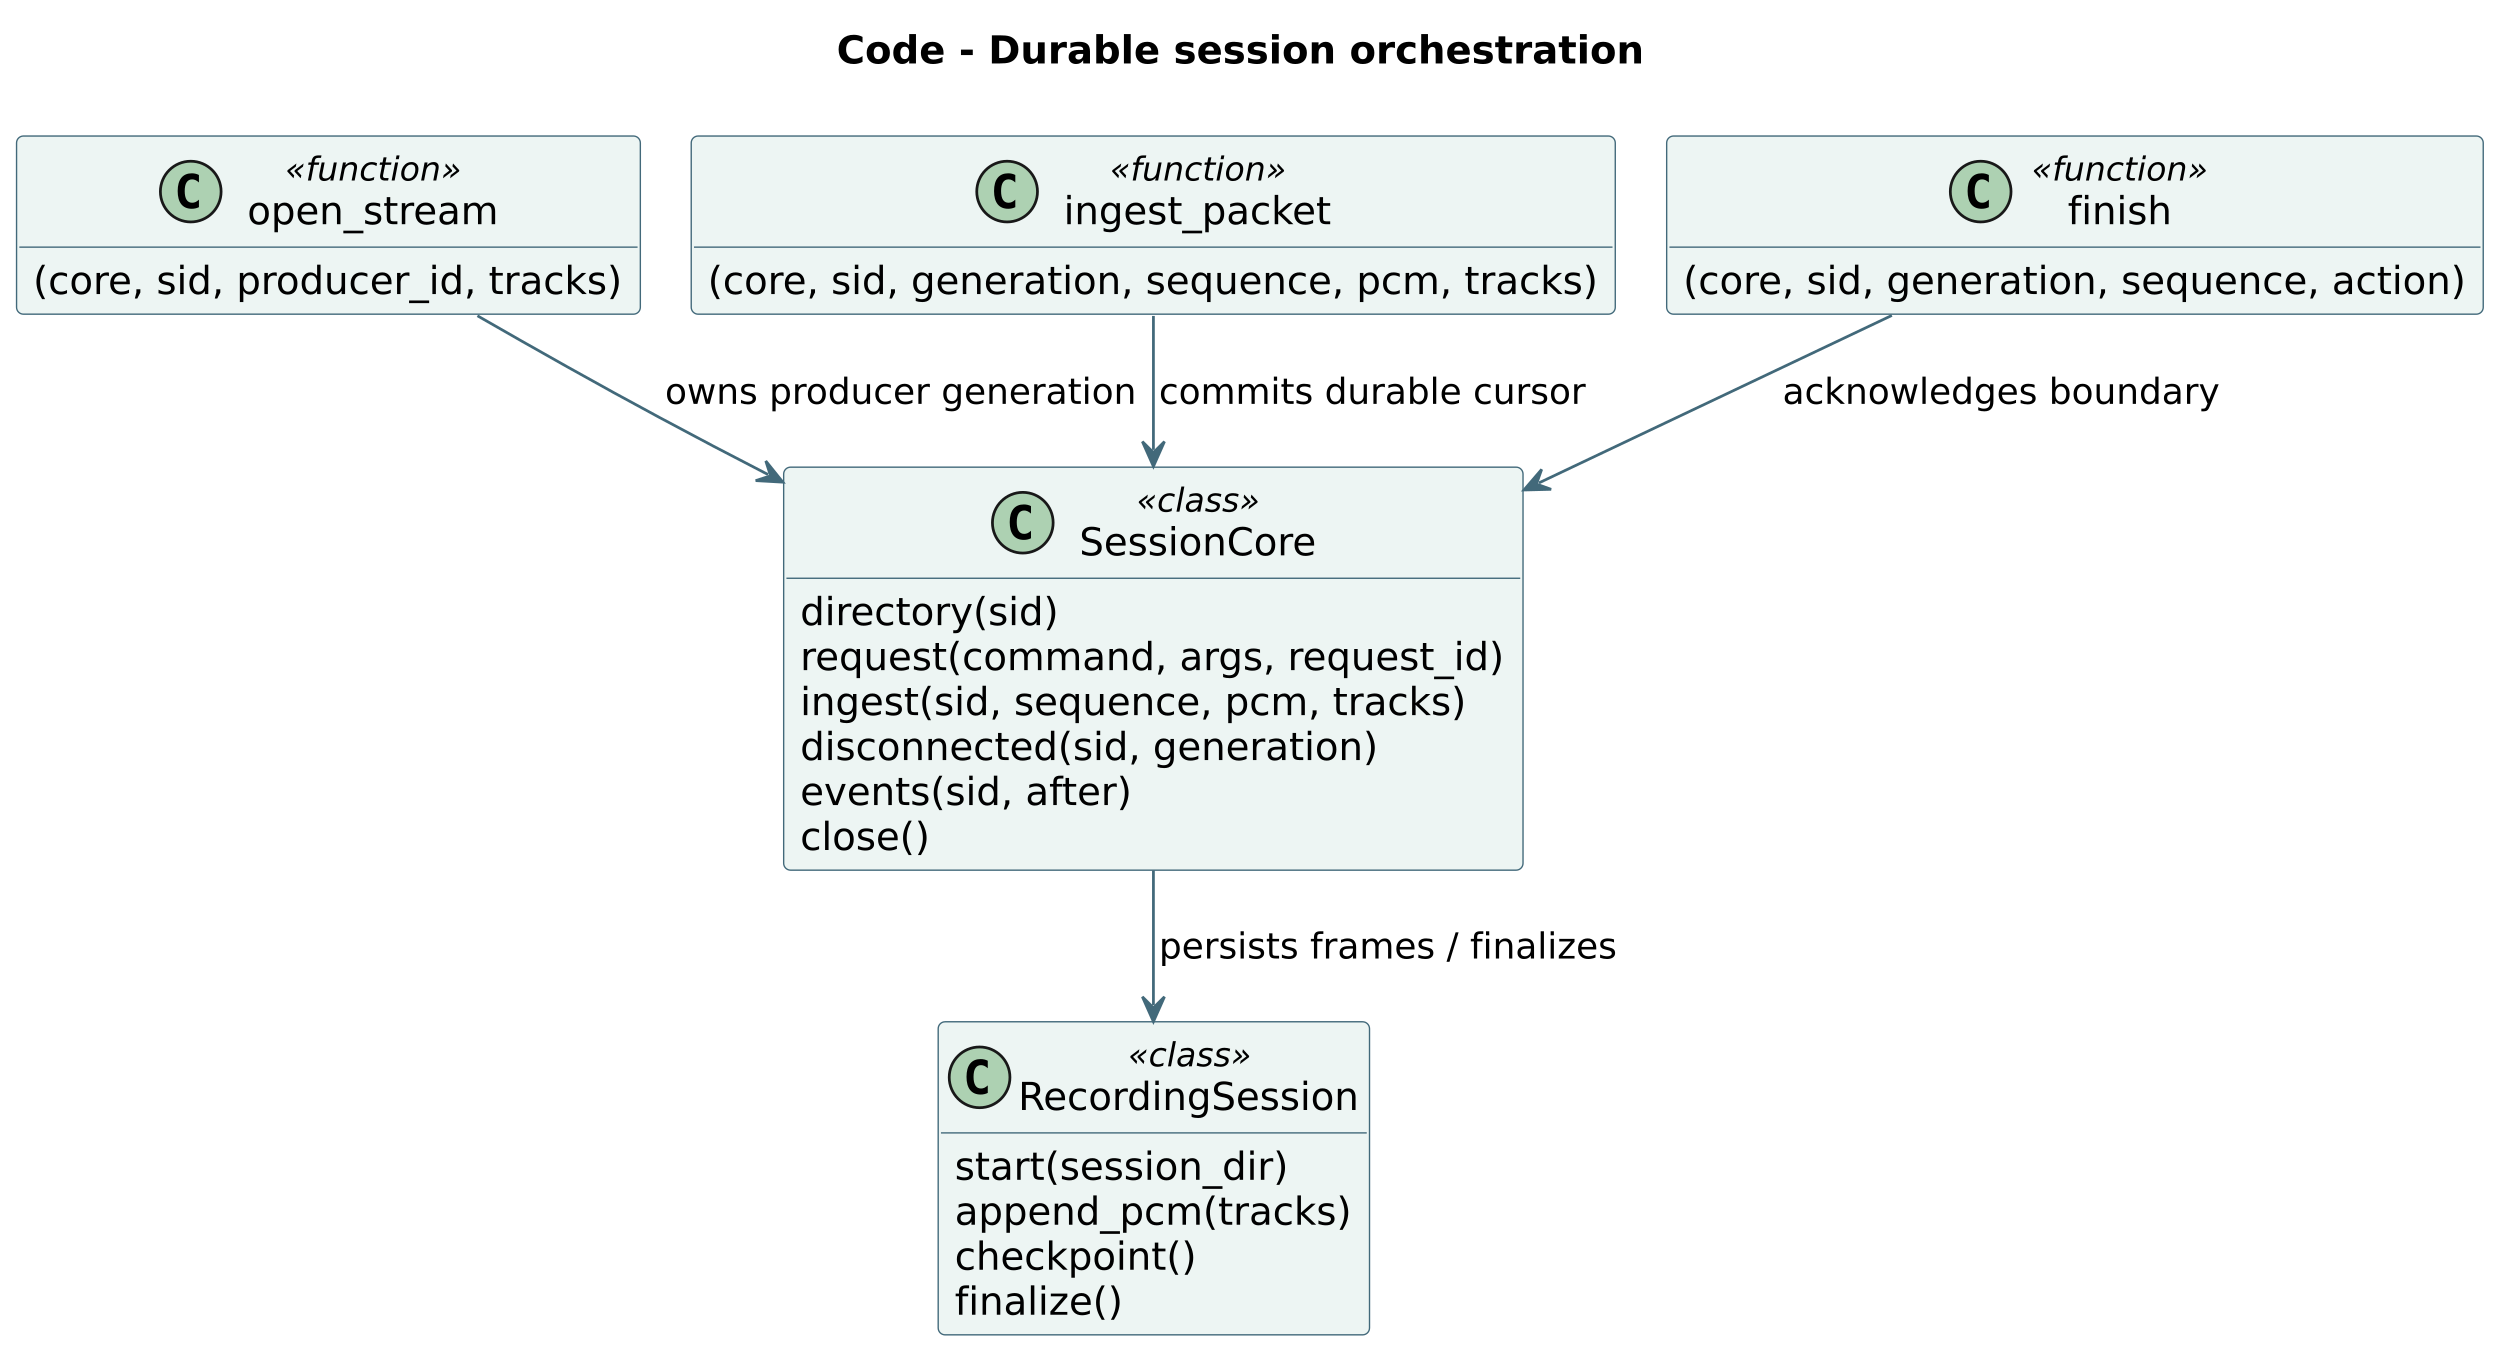
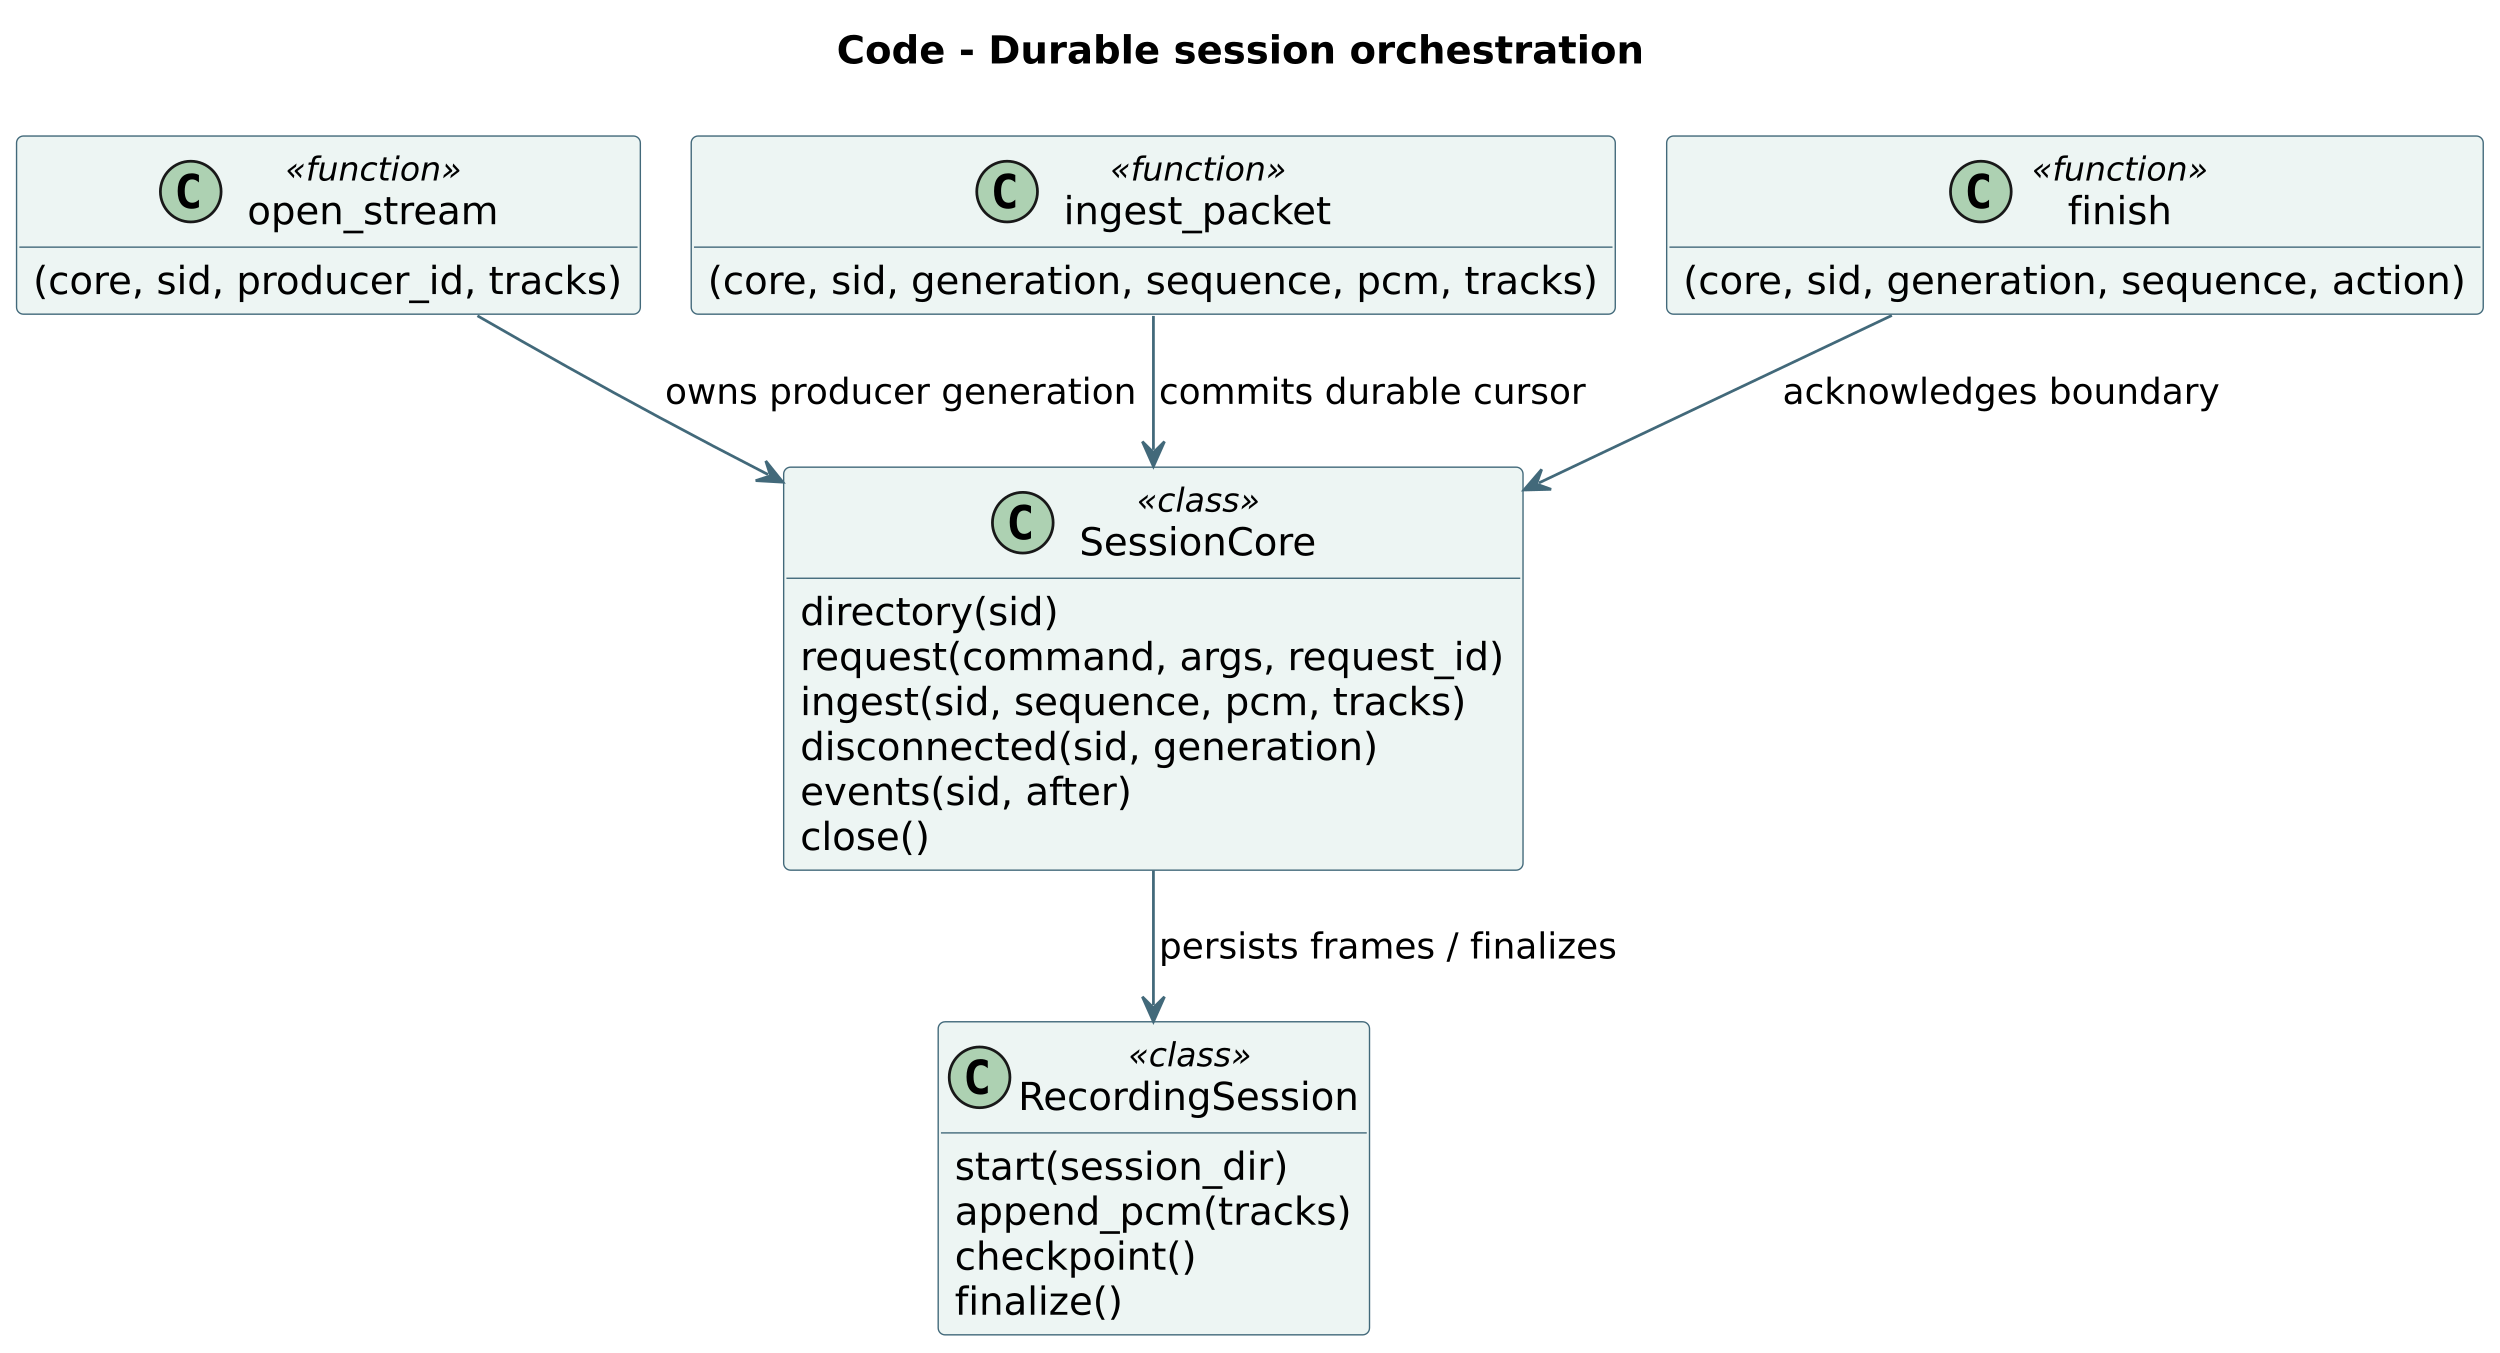
<svg xmlns="http://www.w3.org/2000/svg" xmlns:xlink="http://www.w3.org/1999/xlink" contentStyleType="text/css" data-diagram-type="CLASS" height="490px" preserveAspectRatio="none" style="width:906px;height:490px;background:#FFFFFF;" version="1.1" viewBox="0 0 906 490" width="906px" zoomAndPan="magnify">
  <defs />
  <g>
    <g class="title" data-source-line="9">
      <text fill="#000000" font-family="DejaVu Sans" font-size="14" font-weight="bold" lengthAdjust="spacing" textLength="292.585" x="303.207" y="22.995">Code - Durable session orchestration</text>
    </g>
    <g class="entity" data-qualified-name="SessionCore" data-source-line="10" id="ent0002">
      <a href="https://github.com/JasonLn0711/project_aura/blob/main/src/aura/session_core.py#L78" target="_top" title="https://github.com/JasonLn0711/project_aura/blob/main/src/aura/session_core.py#L78" xlink:actuate="onRequest" xlink:href="https://github.com/JasonLn0711/project_aura/blob/main/src/aura/session_core.py#L78" xlink:show="new" xlink:title="https://github.com/JasonLn0711/project_aura/blob/main/src/aura/session_core.py#L78" xlink:type="simple">
        <rect fill="#EDF5F3" height="146.047" rx="2.5" ry="2.5" style="stroke:#42697A;stroke-width:0.5;" width="267.944" x="284" y="169.297" />
        <ellipse cx="370.659" cy="189.43" fill="#ADD1B2" rx="11" ry="11" style="stroke:#181818;stroke-width:1;" />
        <path d="M373.628,195.07 Q373.05,195.367 372.409,195.508 Q371.769,195.664 371.065,195.664 Q368.565,195.664 367.237,194.023 Q365.925,192.367 365.925,189.242 Q365.925,186.117 367.237,184.461 Q368.565,182.805 371.065,182.805 Q371.769,182.805 372.409,182.961 Q373.065,183.117 373.628,183.414 L373.628,186.133 Q373.003,185.555 372.409,185.289 Q371.815,185.008 371.19,185.008 Q369.847,185.008 369.159,186.086 Q368.472,187.148 368.472,189.242 Q368.472,191.336 369.159,192.414 Q369.847,193.477 371.19,193.477 Q371.815,193.477 372.409,193.211 Q373.003,192.93 373.628,192.352 L373.628,195.07 Z " fill="#000000" />
-         <text fill="#000000" font-family="DejaVu Sans" font-size="12" font-style="italic" lengthAdjust="spacing" textLength="44.602" x="411.921" y="185.435">«class»</text>
+         <text fill="#000000" font-family="DejaVu Sans" font-size="12" font-style="italic" lengthAdjust="spacing" textLength="44.473" x="411.986" y="185.435">«class»</text>
        <text fill="#000000" font-family="DejaVu Sans" font-size="14" lengthAdjust="spacing" textLength="86.126" x="391.159" y="201.261">SessionCore</text>
        <line style="stroke:#42697A;stroke-width:0.5;" x1="285" x2="550.944" y1="209.562" y2="209.562" />
        <text fill="#000000" font-family="DejaVu Sans" font-size="14" lengthAdjust="spacing" textLength="93.933" x="290" y="226.558">directory(sid)</text>
        <text fill="#000000" font-family="DejaVu Sans" font-size="14" lengthAdjust="spacing" textLength="255.944" x="290" y="242.855">request(command, args, request_id)</text>
        <text fill="#000000" font-family="DejaVu Sans" font-size="14" lengthAdjust="spacing" textLength="241.35" x="290" y="259.151">ingest(sid, sequence, pcm, tracks)</text>
        <text fill="#000000" font-family="DejaVu Sans" font-size="14" lengthAdjust="spacing" textLength="209.412" x="290" y="275.448">disconnected(sid, generation)</text>
        <text fill="#000000" font-family="DejaVu Sans" font-size="14" lengthAdjust="spacing" textLength="120.429" x="290" y="291.745">events(sid, after)</text>
        <text fill="#000000" font-family="DejaVu Sans" font-size="14" lengthAdjust="spacing" textLength="46.983" x="290" y="308.042">close()</text>
      </a>
    </g>
    <g class="entity" data-qualified-name="RecordingSession" data-source-line="18" id="ent0003">
      <a href="https://github.com/JasonLn0711/project_aura/blob/main/src/aura/audio/recording_session.py#L173" target="_top" title="https://github.com/JasonLn0711/project_aura/blob/main/src/aura/audio/recording_session.py#L173" xlink:actuate="onRequest" xlink:href="https://github.com/JasonLn0711/project_aura/blob/main/src/aura/audio/recording_session.py#L173" xlink:show="new" xlink:title="https://github.com/JasonLn0711/project_aura/blob/main/src/aura/audio/recording_session.py#L173" xlink:type="simple">
        <rect fill="#EDF5F3" height="113.453" rx="2.5" ry="2.5" style="stroke:#42697A;stroke-width:0.5;" width="156.311" x="340" y="370.297" />
        <ellipse cx="355" cy="390.43" fill="#ADD1B2" rx="11" ry="11" style="stroke:#181818;stroke-width:1;" />
        <path d="M357.969,396.07 Q357.391,396.367 356.75,396.508 Q356.109,396.664 355.406,396.664 Q352.906,396.664 351.578,395.023 Q350.266,393.367 350.266,390.242 Q350.266,387.117 351.578,385.461 Q352.906,383.805 355.406,383.805 Q356.109,383.805 356.75,383.961 Q357.406,384.117 357.969,384.414 L357.969,387.133 Q357.344,386.555 356.75,386.289 Q356.156,386.008 355.531,386.008 Q354.188,386.008 353.5,387.086 Q352.812,388.148 352.812,390.242 Q352.812,392.336 353.5,393.414 Q354.188,394.477 355.531,394.477 Q356.156,394.477 356.75,394.211 Q357.344,393.93 357.969,393.352 L357.969,396.07 Z " fill="#000000" />
-         <text fill="#000000" font-family="DejaVu Sans" font-size="12" font-style="italic" lengthAdjust="spacing" textLength="44.602" x="408.855" y="386.435">«class»</text>
+         <text fill="#000000" font-family="DejaVu Sans" font-size="12" font-style="italic" lengthAdjust="spacing" textLength="44.473" x="408.919" y="386.435">«class»</text>
        <text fill="#000000" font-family="DejaVu Sans" font-size="14" lengthAdjust="spacing" textLength="124.311" x="369" y="402.261">RecordingSession</text>
        <line style="stroke:#42697A;stroke-width:0.5;" x1="341" x2="495.312" y1="410.562" y2="410.562" />
        <text fill="#000000" font-family="DejaVu Sans" font-size="14" lengthAdjust="spacing" textLength="120.887" x="346" y="427.558">start(session_dir)</text>
        <text fill="#000000" font-family="DejaVu Sans" font-size="14" lengthAdjust="spacing" textLength="143.794" x="346" y="443.854">append_pcm(tracks)</text>
        <text fill="#000000" font-family="DejaVu Sans" font-size="14" lengthAdjust="spacing" textLength="87.616" x="346" y="460.151">checkpoint()</text>
        <text fill="#000000" font-family="DejaVu Sans" font-size="14" lengthAdjust="spacing" textLength="60.935" x="346" y="476.448">finalize()</text>
      </a>
    </g>
    <g class="entity" data-qualified-name="open_stream" data-source-line="24" id="ent0004">
      <a href="https://github.com/JasonLn0711/project_aura/blob/main/src/aura/streaming.py#L17" target="_top" title="https://github.com/JasonLn0711/project_aura/blob/main/src/aura/streaming.py#L17" xlink:actuate="onRequest" xlink:href="https://github.com/JasonLn0711/project_aura/blob/main/src/aura/streaming.py#L17" xlink:show="new" xlink:title="https://github.com/JasonLn0711/project_aura/blob/main/src/aura/streaming.py#L17" xlink:type="simple">
        <rect fill="#EDF5F3" height="64.562" rx="2.5" ry="2.5" style="stroke:#42697A;stroke-width:0.5;" width="226.06" x="6" y="49.297" />
        <ellipse cx="69.126" cy="69.43" fill="#ADD1B2" rx="11" ry="11" style="stroke:#181818;stroke-width:1;" />
        <path d="M72.095,75.07 Q71.517,75.367 70.876,75.508 Q70.236,75.664 69.533,75.664 Q67.033,75.664 65.705,74.023 Q64.392,72.367 64.392,69.242 Q64.392,66.117 65.705,64.461 Q67.033,62.805 69.533,62.805 Q70.236,62.805 70.876,62.961 Q71.533,63.117 72.095,63.414 L72.095,66.133 Q71.47,65.555 70.876,65.289 Q70.283,65.008 69.658,65.008 Q68.314,65.008 67.626,66.086 Q66.939,67.148 66.939,69.242 Q66.939,71.336 67.626,72.414 Q68.314,73.477 69.658,73.477 Q70.283,73.477 70.876,73.211 Q71.47,72.93 72.095,72.352 L72.095,75.07 Z " fill="#000000" />
-         <text fill="#000000" font-family="DejaVu Sans" font-size="12" font-style="italic" lengthAdjust="spacing" textLength="63.832" x="103.364" y="65.436">«function»</text>
+         <text fill="#000000" font-family="DejaVu Sans" font-size="12" font-style="italic" lengthAdjust="spacing" textLength="63.703" x="103.429" y="65.436">«function»</text>
        <text fill="#000000" font-family="DejaVu Sans" font-size="14" lengthAdjust="spacing" textLength="91.308" x="89.626" y="81.261">open_stream</text>
        <line style="stroke:#42697A;stroke-width:0.5;" x1="7" x2="231.06" y1="89.562" y2="89.562" />
        <text fill="#000000" font-family="DejaVu Sans" font-size="14" lengthAdjust="spacing" textLength="214.06" x="12" y="106.558">(core, sid, producer_id, tracks)</text>
      </a>
    </g>
    <g class="entity" data-qualified-name="ingest_packet" data-source-line="27" id="ent0005">
      <a href="https://github.com/JasonLn0711/project_aura/blob/main/src/aura/streaming.py#L70" target="_top" title="https://github.com/JasonLn0711/project_aura/blob/main/src/aura/streaming.py#L70" xlink:actuate="onRequest" xlink:href="https://github.com/JasonLn0711/project_aura/blob/main/src/aura/streaming.py#L70" xlink:show="new" xlink:title="https://github.com/JasonLn0711/project_aura/blob/main/src/aura/streaming.py#L70" xlink:type="simple">
        <rect fill="#EDF5F3" height="64.562" rx="2.5" ry="2.5" style="stroke:#42697A;stroke-width:0.5;" width="334.875" x="250.5" y="49.297" />
        <ellipse cx="364.978" cy="69.43" fill="#ADD1B2" rx="11" ry="11" style="stroke:#181818;stroke-width:1;" />
        <path d="M367.947,75.07 Q367.369,75.367 366.728,75.508 Q366.087,75.664 365.384,75.664 Q362.884,75.664 361.556,74.023 Q360.244,72.367 360.244,69.242 Q360.244,66.117 361.556,64.461 Q362.884,62.805 365.384,62.805 Q366.087,62.805 366.728,62.961 Q367.384,63.117 367.947,63.414 L367.947,66.133 Q367.322,65.555 366.728,65.289 Q366.134,65.008 365.509,65.008 Q364.166,65.008 363.478,66.086 Q362.791,67.148 362.791,69.242 Q362.791,71.336 363.478,72.414 Q364.166,73.477 365.509,73.477 Q366.134,73.477 366.728,73.211 Q367.322,72.93 367.947,72.352 L367.947,75.07 Z " fill="#000000" />
-         <text fill="#000000" font-family="DejaVu Sans" font-size="12" font-style="italic" lengthAdjust="spacing" textLength="63.832" x="402.272" y="65.436">«function»</text>
+         <text fill="#000000" font-family="DejaVu Sans" font-size="12" font-style="italic" lengthAdjust="spacing" textLength="63.703" x="402.336" y="65.436">«function»</text>
        <text fill="#000000" font-family="DejaVu Sans" font-size="14" lengthAdjust="spacing" textLength="97.419" x="385.478" y="81.261">ingest_packet</text>
        <line style="stroke:#42697A;stroke-width:0.5;" x1="251.5" x2="584.375" y1="89.562" y2="89.562" />
        <text fill="#000000" font-family="DejaVu Sans" font-size="14" lengthAdjust="spacing" textLength="322.875" x="256.5" y="106.558">(core, sid, generation, sequence, pcm, tracks)</text>
      </a>
    </g>
    <g class="entity" data-qualified-name="finish" data-source-line="30" id="ent0006">
      <a href="https://github.com/JasonLn0711/project_aura/blob/main/src/aura/streaming.py#L102" target="_top" title="https://github.com/JasonLn0711/project_aura/blob/main/src/aura/streaming.py#L102" xlink:actuate="onRequest" xlink:href="https://github.com/JasonLn0711/project_aura/blob/main/src/aura/streaming.py#L102" xlink:show="new" xlink:title="https://github.com/JasonLn0711/project_aura/blob/main/src/aura/streaming.py#L102" xlink:type="simple">
        <rect fill="#EDF5F3" height="64.562" rx="2.5" ry="2.5" style="stroke:#42697A;stroke-width:0.5;" width="295.924" x="604" y="49.297" />
-         <ellipse cx="717.796" cy="69.43" fill="#ADD1B2" rx="11" ry="11" style="stroke:#181818;stroke-width:1;" />
-         <path d="M720.765,75.07 Q720.187,75.367 719.546,75.508 Q718.905,75.664 718.202,75.664 Q715.702,75.664 714.374,74.023 Q713.062,72.367 713.062,69.242 Q713.062,66.117 714.374,64.461 Q715.702,62.805 718.202,62.805 Q718.905,62.805 719.546,62.961 Q720.202,63.117 720.765,63.414 L720.765,66.133 Q720.14,65.555 719.546,65.289 Q718.952,65.008 718.327,65.008 Q716.983,65.008 716.296,66.086 Q715.608,67.148 715.608,69.242 Q715.608,71.336 716.296,72.414 Q716.983,73.477 718.327,73.477 Q718.952,73.477 719.546,73.211 Q720.14,72.93 720.765,72.352 L720.765,75.07 Z " fill="#000000" />
-         <text fill="#000000" font-family="DejaVu Sans" font-size="12" font-style="italic" lengthAdjust="spacing" textLength="63.832" x="736.296" y="65.436">«function»</text>
+         <ellipse cx="717.86" cy="69.43" fill="#ADD1B2" rx="11" ry="11" style="stroke:#181818;stroke-width:1;" />
+         <path d="M720.829,75.07 Q720.251,75.367 719.61,75.508 Q718.97,75.664 718.267,75.664 Q715.767,75.664 714.438,74.023 Q713.126,72.367 713.126,69.242 Q713.126,66.117 714.438,64.461 Q715.767,62.805 718.267,62.805 Q718.97,62.805 719.61,62.961 Q720.267,63.117 720.829,63.414 L720.829,66.133 Q720.204,65.555 719.61,65.289 Q719.017,65.008 718.392,65.008 Q717.048,65.008 716.36,66.086 Q715.673,67.148 715.673,69.242 Q715.673,71.336 716.36,72.414 Q717.048,73.477 718.392,73.477 Q719.017,73.477 719.61,73.211 Q720.204,72.93 720.829,72.352 L720.829,75.07 Z " fill="#000000" />
+         <text fill="#000000" font-family="DejaVu Sans" font-size="12" font-style="italic" lengthAdjust="spacing" textLength="63.703" x="736.36" y="65.436">«function»</text>
        <text fill="#000000" font-family="DejaVu Sans" font-size="14" lengthAdjust="spacing" textLength="37.748" x="749.338" y="81.261">finish</text>
        <line style="stroke:#42697A;stroke-width:0.5;" x1="605" x2="898.924" y1="89.562" y2="89.562" />
        <text fill="#000000" font-family="DejaVu Sans" font-size="14" lengthAdjust="spacing" textLength="283.924" x="610" y="106.558">(core, sid, generation, sequence, action)</text>
      </a>
    </g>
    <g class="link" data-entity-1="ent0002" data-entity-2="ent0003" data-link-type="dependency" id="lnk7">
      <polygon fill="#42697A" points="418,370.232,422,361.232,418,365.232,414,361.232,418,370.232" style="stroke:#42697A;stroke-width:1;" />
      <path d="M418,315.426 C418,333.659 418,346.958 418,364.232" fill="none" style="stroke:#42697A;stroke-width:1;" />
      <text fill="#000000" font-family="DejaVu Sans" font-size="13" lengthAdjust="spacing" textLength="165.934" x="420" y="347.364">persists frames / finalizes</text>
    </g>
    <g class="link" data-entity-1="ent0004" data-entity-2="ent0002" data-link-type="dependency" id="lnk8">
      <polygon fill="#42697A" points="283.692,174.734,277.52,167.06,279.246,172.447,273.86,174.173,283.692,174.734" style="stroke:#42697A;stroke-width:1;" />
      <path d="M173.022,114.439 C193.547,126.249 217.226,139.619 239,151.297 C253.407,159.024 263.222,164.202 278.357,171.989" fill="none" style="stroke:#42697A;stroke-width:1;" />
      <text fill="#000000" font-family="DejaVu Sans" font-size="13" lengthAdjust="spacing" textLength="171.095" x="241" y="146.364">owns producer generation</text>
    </g>
    <g class="link" data-entity-1="ent0005" data-entity-2="ent0002" data-link-type="dependency" id="lnk9">
      <polygon fill="#42697A" points="418,169.024,422,160.024,418,164.024,414,160.024,418,169.024" style="stroke:#42697A;stroke-width:1;" />
      <path d="M418,114.491 C418,130.21 418,143.89 418,163.024" fill="none" style="stroke:#42697A;stroke-width:1;" />
      <text fill="#000000" font-family="DejaVu Sans" font-size="13" lengthAdjust="spacing" textLength="154.642" x="420" y="146.364">commits durable cursor</text>
    </g>
    <g class="link" data-entity-1="ent0006" data-entity-2="ent0002" data-link-type="dependency" id="lnk10">
      <polygon fill="#42697A" points="552.282,177.573,562.127,177.329,556.799,175.43,558.697,170.101,552.282,177.573" style="stroke:#42697A;stroke-width:1;" />
      <path d="M685.613,114.301 C647.469,132.402 603.582,153.229 557.702,175.001" fill="none" style="stroke:#42697A;stroke-width:1;" />
      <text fill="#000000" font-family="DejaVu Sans" font-size="13" lengthAdjust="spacing" textLength="158.425" x="646" y="146.364">acknowledges boundary</text>
    </g>
  </g>
</svg>
